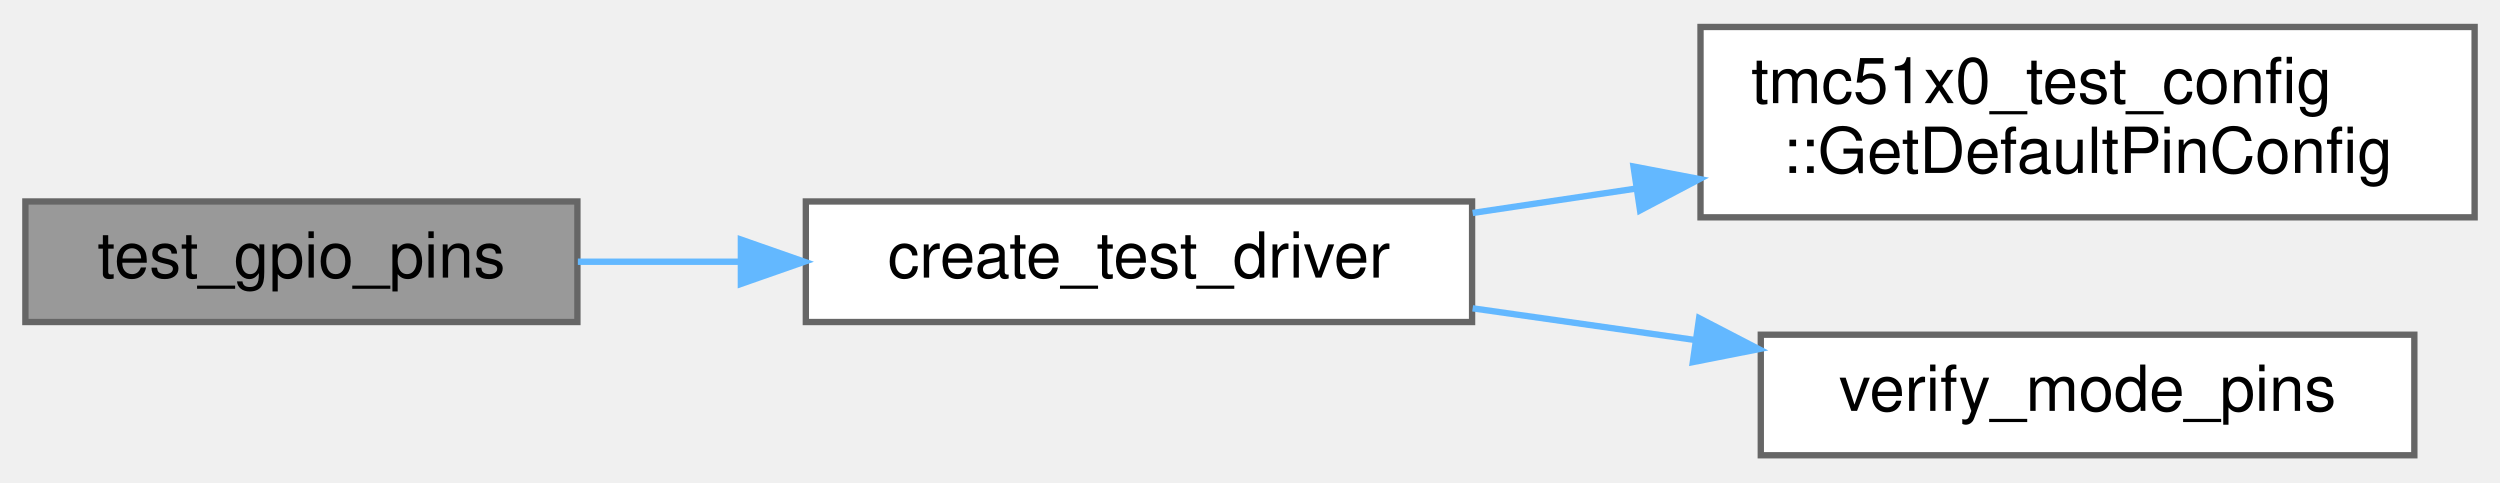
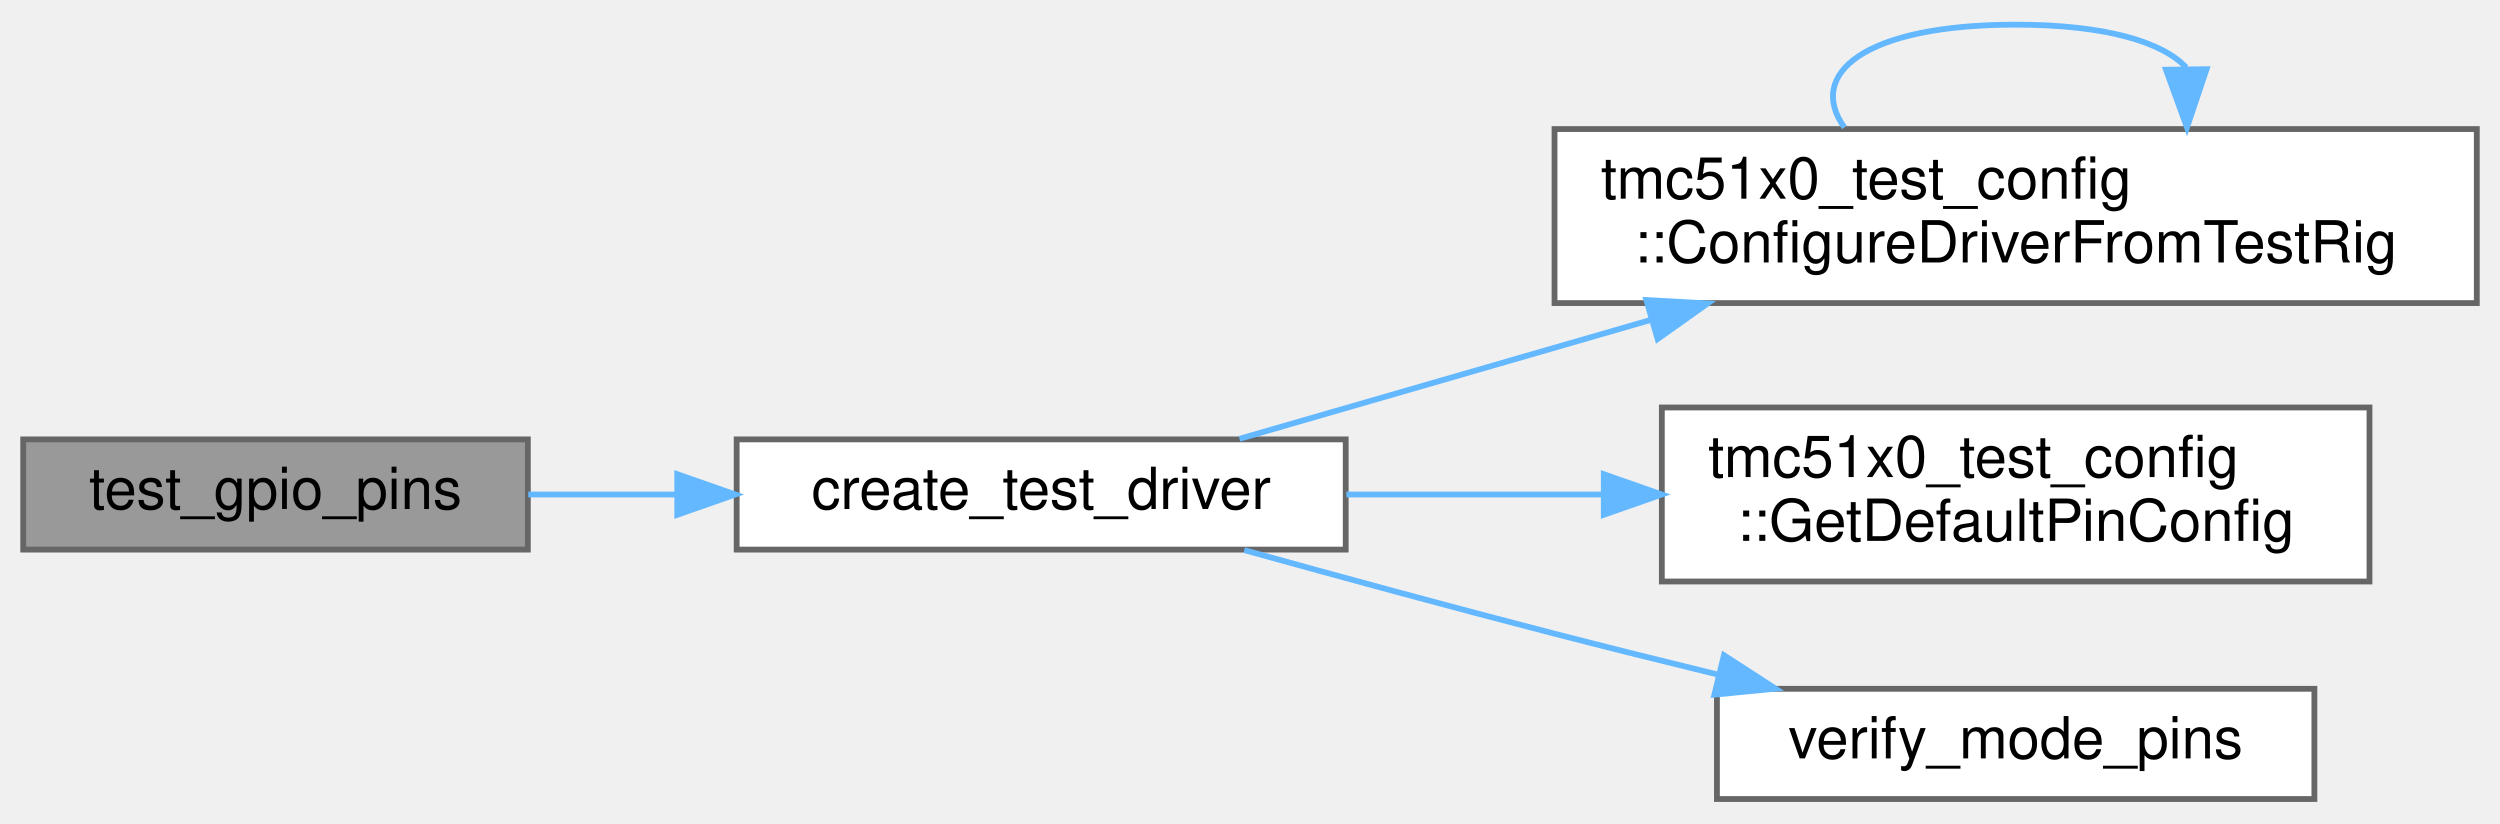
- <svg xmlns="http://www.w3.org/2000/svg" xmlns:xlink="http://www.w3.org/1999/xlink" width="394pt" height="76pt" viewBox="0.00 0.00 394.00 75.50">
-   <g id="graph0" class="graph" transform="scale(1 1) rotate(0) translate(4 71.5)">
+ <svg xmlns="http://www.w3.org/2000/svg" xmlns:xlink="http://www.w3.org/1999/xlink" width="431pt" height="142pt" viewBox="0.00 0.00 431.00 141.50">
+   <g id="graph0" class="graph" transform="scale(1 1) rotate(0) translate(4 137.5)">
    <g id="Node000001" class="node">
      <g id="a_Node000001">
        <a xlink:title=" ">
-           <polygon fill="#999999" stroke="#666666" points="87,-40 0,-40 0,-21 87,-21 87,-40" />
-           <text text-anchor="middle" x="43.5" y="-28" font-family="Helvetica,sans-Serif" font-size="10.00">test_gpio_pins</text>
+           <polygon fill="#999999" stroke="#666666" points="87,-62 0,-62 0,-43 87,-43 87,-62" />
+           <text text-anchor="middle" x="43.5" y="-50" font-family="Helvetica,sans-Serif" font-size="10.00">test_gpio_pins</text>
        </a>
      </g>
    </g>
    <g id="Node000002" class="node">
      <g id="a_Node000002">
        <a xlink:href="internal__ramp__comprehensive__test_8cpp.html#a60927fcbf4958948b94cbd922284b8a9" target="_top" xlink:title="Create and initialize a test driver instance.">
-           <polygon fill="white" stroke="#666666" points="228,-40 123,-40 123,-21 228,-21 228,-40" />
-           <text text-anchor="middle" x="175.5" y="-28" font-family="Helvetica,sans-Serif" font-size="10.00">create_test_driver</text>
+           <polygon fill="white" stroke="#666666" points="228,-62 123,-62 123,-43 228,-43 228,-62" />
+           <text text-anchor="middle" x="175.5" y="-50" font-family="Helvetica,sans-Serif" font-size="10.00">create_test_driver</text>
        </a>
      </g>
    </g>
    <g id="edge1_Node000001_Node000002" class="edge">
      <g id="a_edge1_Node000001_Node000002">
        <a xlink:title=" ">
-           <path fill="none" stroke="#63b8ff" d="M87.07,-30.5C95.26,-30.5 104,-30.5 112.67,-30.5" />
-           <polygon fill="#63b8ff" stroke="#63b8ff" points="112.76,-34 122.76,-30.5 112.76,-27 112.76,-34" />
+           <path fill="none" stroke="#63b8ff" d="M87.07,-52.5C95.26,-52.5 104,-52.5 112.67,-52.5" />
+           <polygon fill="#63b8ff" stroke="#63b8ff" points="112.76,-56 122.76,-52.5 112.76,-49 112.76,-56" />
        </a>
      </g>
    </g>
    <g id="Node000003" class="node">
      <g id="a_Node000003">
-         <a xlink:href="namespacetmc51x0__test__config.html#ad88c0c8419d1ef47a6ba7e56b79936c7" target="_top" xlink:title="Complete pin configuration for all tests.">
-           <polygon fill="white" stroke="#666666" points="386,-67.5 264,-67.5 264,-37.5 386,-37.5 386,-67.5" />
-           <text text-anchor="start" x="272" y="-55.5" font-family="Helvetica,sans-Serif" font-size="10.00">tmc51x0_test_config</text>
-           <text text-anchor="middle" x="325" y="-44.5" font-family="Helvetica,sans-Serif" font-size="10.00">::GetDefaultPinConfig</text>
+         <a xlink:href="namespacetmc51x0__test__config.html#a01546734dfbb01aa89c186b7bdf20bab" target="_top" xlink:title="Configure driver from test rig selection.">
+           <polygon fill="white" stroke="#666666" points="423,-115.5 264,-115.5 264,-85.5 423,-85.5 423,-115.5" />
+           <text text-anchor="start" x="272" y="-103.5" font-family="Helvetica,sans-Serif" font-size="10.00">tmc51x0_test_config</text>
+           <text text-anchor="middle" x="343.5" y="-92.5" font-family="Helvetica,sans-Serif" font-size="10.00">::ConfigureDriverFromTestRig</text>
        </a>
      </g>
    </g>
    <g id="edge2_Node000002_Node000003" class="edge">
      <g id="a_edge2_Node000002_Node000003">
        <a xlink:title=" ">
-           <path fill="none" stroke="#63b8ff" d="M228.09,-38.19C236.39,-39.43 245.1,-40.73 253.75,-42.02" />
-           <polygon fill="#63b8ff" stroke="#63b8ff" points="253.44,-45.51 263.84,-43.53 254.47,-38.59 253.44,-45.51" />
+           <path fill="none" stroke="#63b8ff" d="M209.69,-62.1C229.98,-67.97 256.58,-75.65 280.63,-82.61" />
+           <polygon fill="#63b8ff" stroke="#63b8ff" points="279.83,-86.02 290.41,-85.44 281.77,-79.3 279.83,-86.02" />
        </a>
      </g>
    </g>
    <g id="Node000004" class="node">
      <g id="a_Node000004">
-         <a xlink:href="internal__ramp__comprehensive__test_8cpp.html#a266d3b939b723d24f9230b6b22b3b8a9" target="_top" xlink:title="Verify mode pins match expected communication mode.">
-           <polygon fill="white" stroke="#666666" points="376.5,-19 273.5,-19 273.5,0 376.5,0 376.5,-19" />
-           <text text-anchor="middle" x="325" y="-7" font-family="Helvetica,sans-Serif" font-size="10.00">verify_mode_pins</text>
+         <a xlink:href="namespacetmc51x0__test__config.html#ad88c0c8419d1ef47a6ba7e56b79936c7" target="_top" xlink:title="Complete pin configuration for all tests.">
+           <polygon fill="white" stroke="#666666" points="404.5,-67.5 282.5,-67.5 282.5,-37.5 404.5,-37.5 404.5,-67.5" />
+           <text text-anchor="start" x="290.5" y="-55.5" font-family="Helvetica,sans-Serif" font-size="10.00">tmc51x0_test_config</text>
+           <text text-anchor="middle" x="343.5" y="-44.5" font-family="Helvetica,sans-Serif" font-size="10.00">::GetDefaultPinConfig</text>
        </a>
      </g>
    </g>
-     <g id="edge3_Node000002_Node000004" class="edge">
-       <g id="a_edge3_Node000002_Node000004">
+     <g id="edge4_Node000002_Node000004" class="edge">
+       <g id="a_edge4_Node000002_Node000004">
        <a xlink:title=" ">
-           <path fill="none" stroke="#63b8ff" d="M228.09,-23.16C239.4,-21.55 251.47,-19.83 263.11,-18.17" />
-           <polygon fill="#63b8ff" stroke="#63b8ff" points="263.78,-21.61 273.19,-16.73 262.79,-14.68 263.78,-21.61" />
+           <path fill="none" stroke="#63b8ff" d="M228.11,-52.5C242.11,-52.5 257.5,-52.5 272.34,-52.5" />
+           <polygon fill="#63b8ff" stroke="#63b8ff" points="272.49,-56 282.49,-52.5 272.49,-49 272.49,-56" />
+         </a>
+       </g>
+     </g>
+     <g id="Node000005" class="node">
+       <g id="a_Node000005">
+         <a xlink:href="internal__ramp__comprehensive__test_8cpp.html#a266d3b939b723d24f9230b6b22b3b8a9" target="_top" xlink:title="Verify mode pins match expected communication mode.">
+           <polygon fill="white" stroke="#666666" points="395,-19 292,-19 292,0 395,0 395,-19" />
+           <text text-anchor="middle" x="343.5" y="-7" font-family="Helvetica,sans-Serif" font-size="10.00">verify_mode_pins</text>
+         </a>
+       </g>
+     </g>
+     <g id="edge5_Node000002_Node000005" class="edge">
+       <g id="a_edge5_Node000002_Node000005">
+         <a xlink:title=" ">
+           <path fill="none" stroke="#63b8ff" d="M210.51,-42.91C226.68,-38.42 246.31,-33.07 264,-28.5 273.07,-26.16 282.76,-23.74 292.12,-21.46" />
+           <polygon fill="#63b8ff" stroke="#63b8ff" points="293.21,-24.79 302.1,-19.03 291.56,-17.99 293.21,-24.79" />
+         </a>
+       </g>
+     </g>
+     <g id="edge3_Node000003_Node000003" class="edge">
+       <g id="a_edge3_Node000003_Node000003">
+         <a xlink:title=" ">
+           <path fill="none" stroke="#63b8ff" d="M313.97,-115.78C307.41,-124.91 317.25,-133.5 343.5,-133.5 359.09,-133.5 368.89,-130.47 372.91,-126.1" />
+           <polygon fill="#63b8ff" stroke="#63b8ff" points="376.41,-125.82 373.03,-115.78 369.41,-125.73 376.41,-125.82" />
        </a>
      </g>
    </g>
  </g>
</svg>
